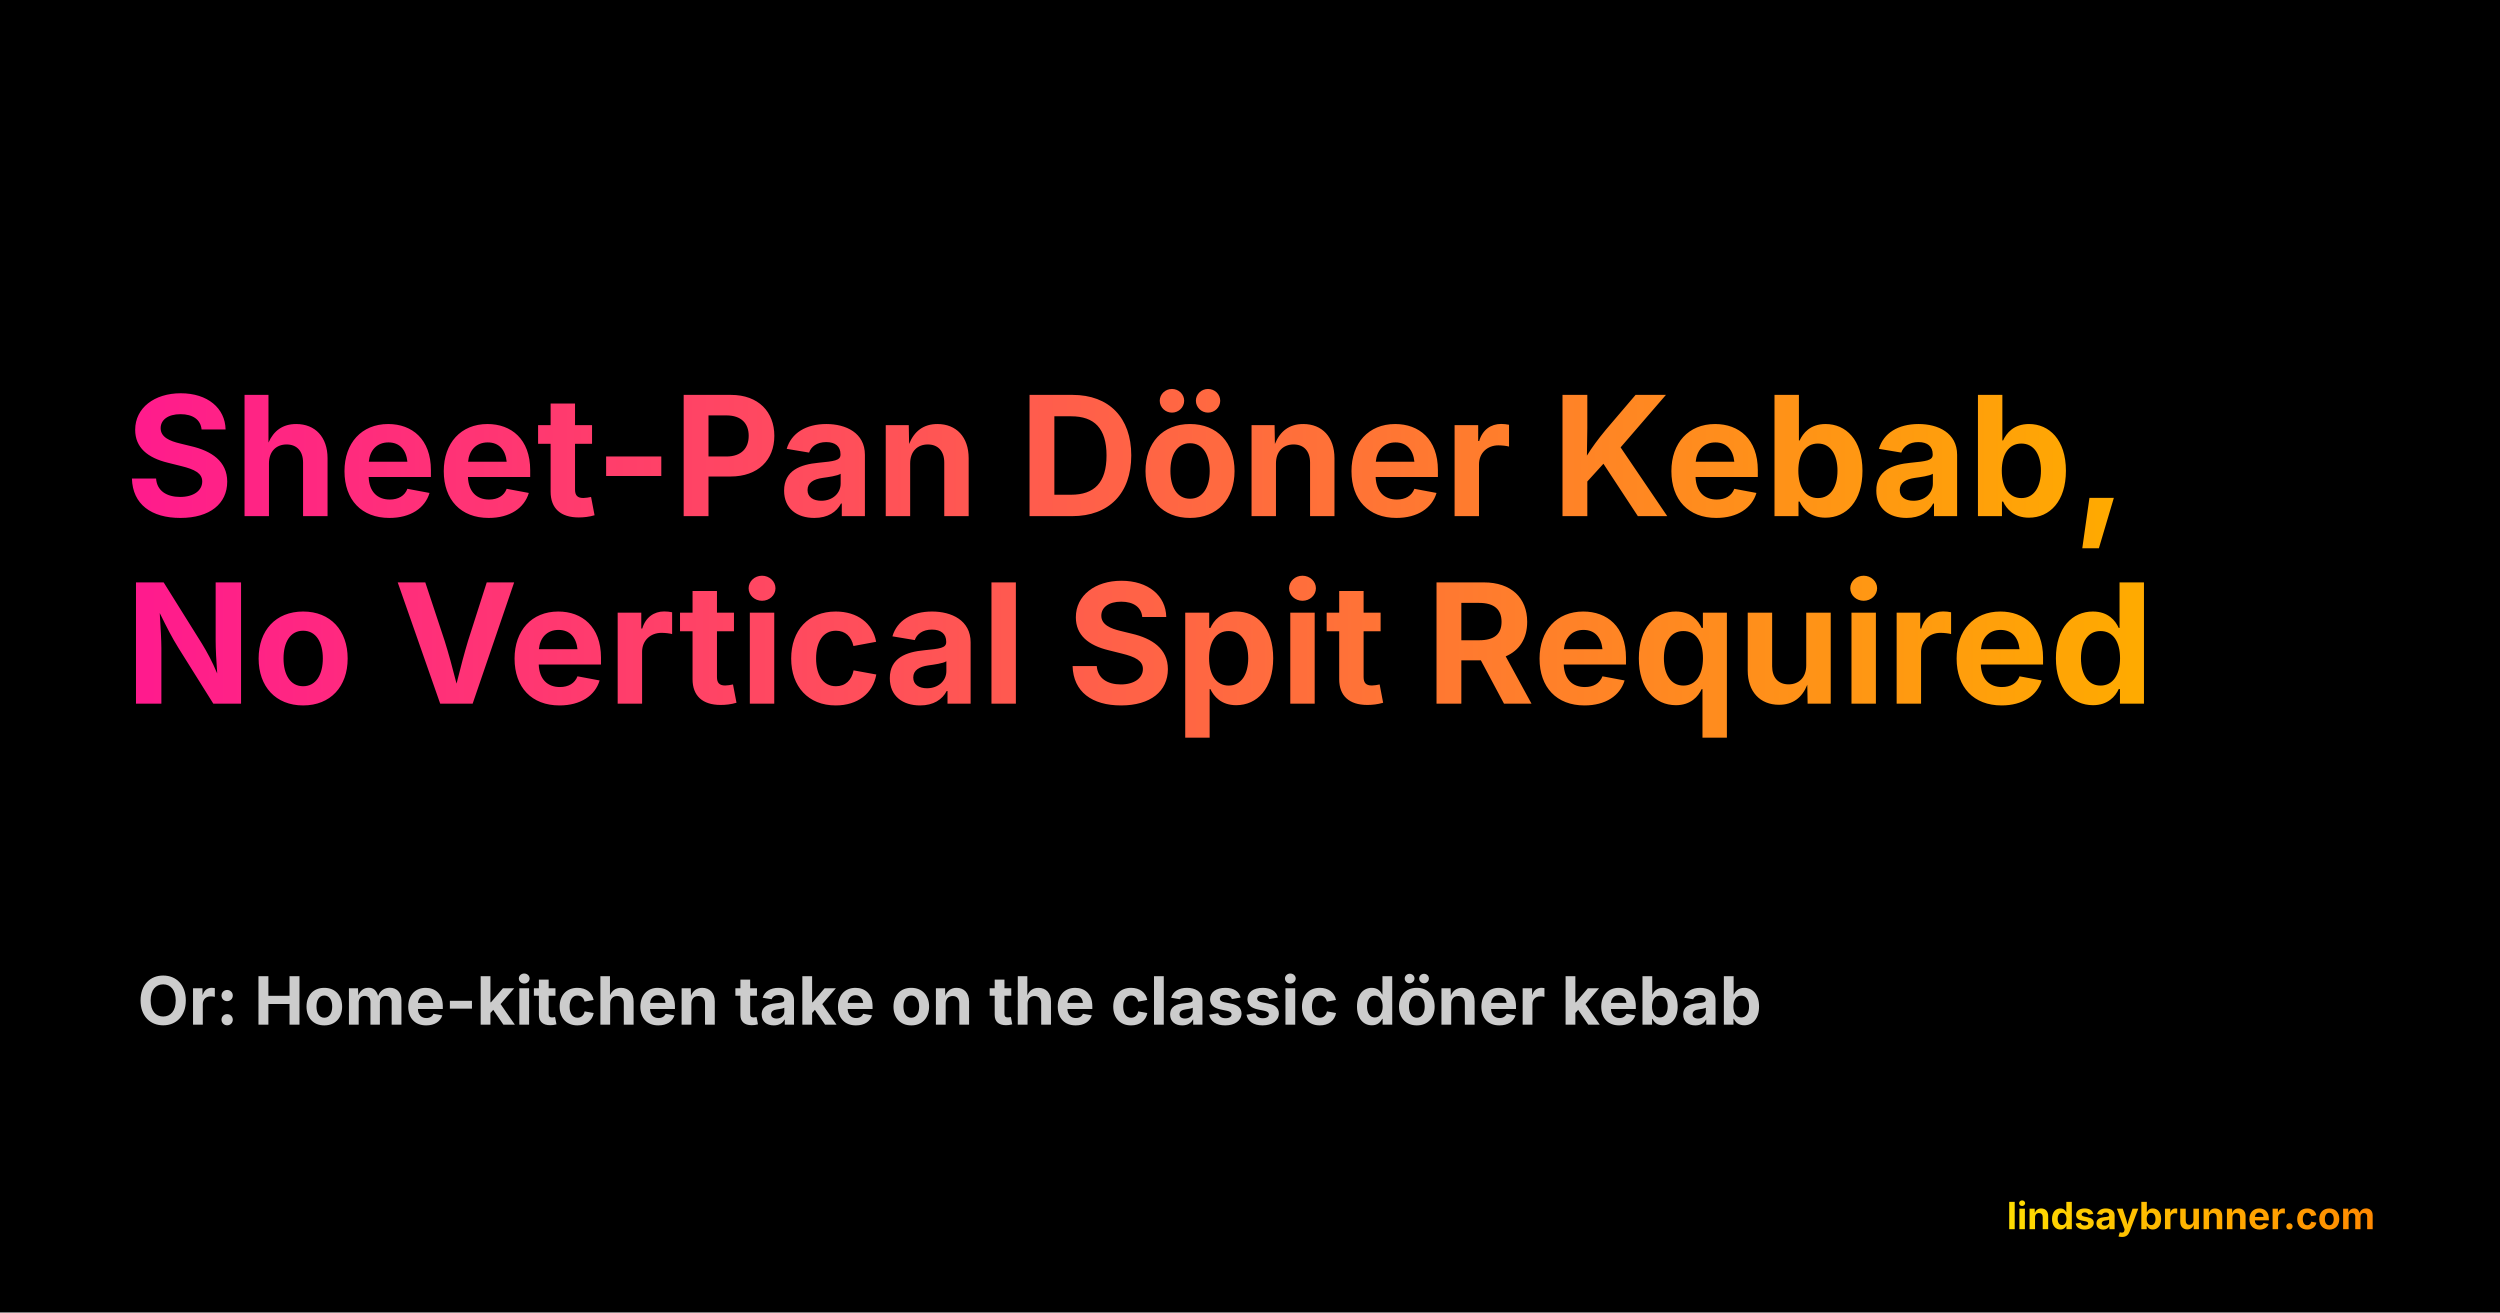
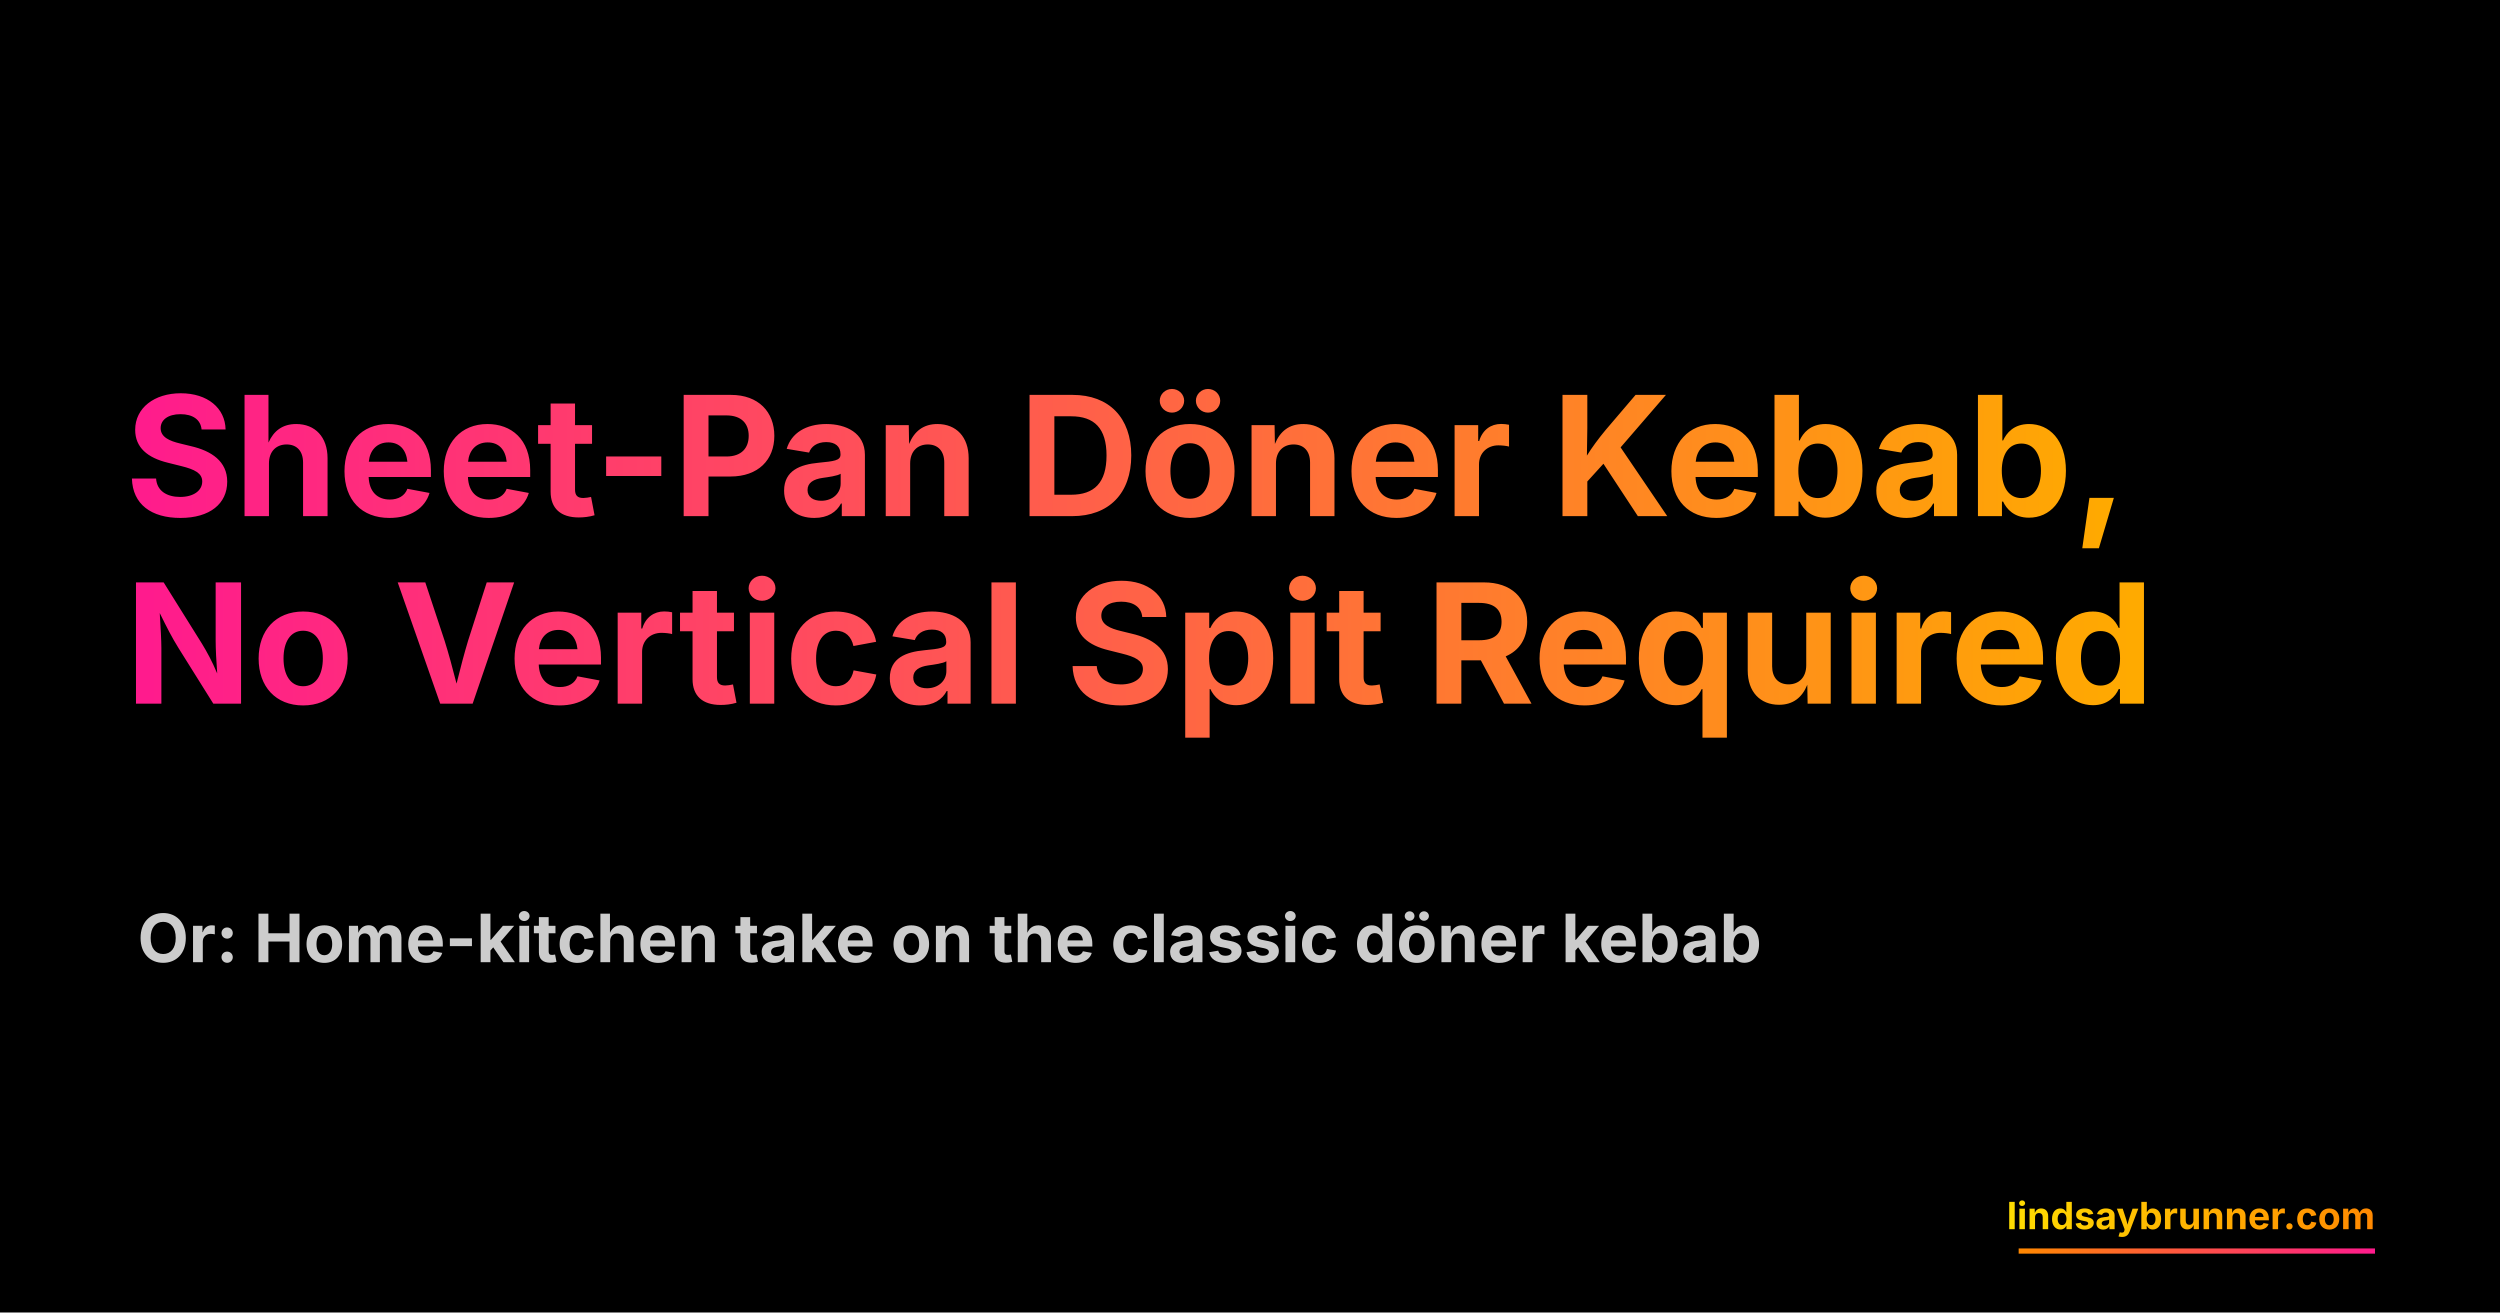
<svg xmlns="http://www.w3.org/2000/svg" width="2400" height="1260">
  <rect width="2400" height="1260" fill="#000000" />
  <defs>
    <linearGradient id="titleGradient0" x1="0%" y1="0%" x2="100%" y2="0%">
      <stop offset="0%" style="stop-color:#ff1b8d;stop-opacity:1" />
      <stop offset="100%" style="stop-color:#ffaa00;stop-opacity:1" />
    </linearGradient>
  </defs>
  <text x="120" y="495.5" font-family="Inter, sans-serif" font-size="160" font-weight="bold" fill="url(#titleGradient0)">Sheet-Pan Döner Kebab,</text>
  <defs>
    <linearGradient id="titleGradient1" x1="0%" y1="0%" x2="100%" y2="0%">
      <stop offset="0%" style="stop-color:#ff1b8d;stop-opacity:1" />
      <stop offset="100%" style="stop-color:#ffaa00;stop-opacity:1" />
    </linearGradient>
  </defs>
  <text x="120" y="675.5" font-family="Inter, sans-serif" font-size="160" font-weight="bold" fill="url(#titleGradient1)">No Vertical Spit Required</text>
-   <text x="132" y="983.7" font-family="Inter, sans-serif" font-size="64" font-weight="bold" fill="#cccccc">Or: Home-kitchen take on the classic döner kebab</text>
+   <text x="132" y="923.7" font-family="Inter, sans-serif" font-size="64" font-weight="bold" fill="#cccccc">Or: Home-kitchen take on the classic döner kebab</text>
  <defs>
    <linearGradient id="urlGradient" x1="0%" y1="0%" x2="100%" y2="0%">
      <stop offset="0%" style="stop-color:#ffdd00;stop-opacity:1" />
      <stop offset="100%" style="stop-color:#ff8800;stop-opacity:1" />
    </linearGradient>
  </defs>
  <text x="2280" y="1180" font-family="Inter, sans-serif" font-size="36" font-weight="bold" fill="url(#urlGradient)" text-anchor="end" dominant-baseline="auto">lindsaybrunner.com</text>
  <defs>
-     <linearGradient id="underlineGradient" x1="0%" y1="0%" x2="100%" y2="0%">
+     <linearGradient id="underlineGradient" x1="1937.91" y1="1201" x2="2280" y2="1201" gradientUnits="userSpaceOnUse">
      <stop offset="0%" style="stop-color:#ff8800;stop-opacity:1" />
      <stop offset="100%" style="stop-color:#ff1b8d;stop-opacity:1" />
    </linearGradient>
  </defs>
-   <line x1="1927.91" y1="1185" x2="2270" y2="1185" stroke="url(#underlineGradient)" stroke-width="3" />
+   <line x1="1937.91" y1="1201" x2="2280" y2="1201" stroke="url(#underlineGradient)" stroke-width="5" />
</svg>
